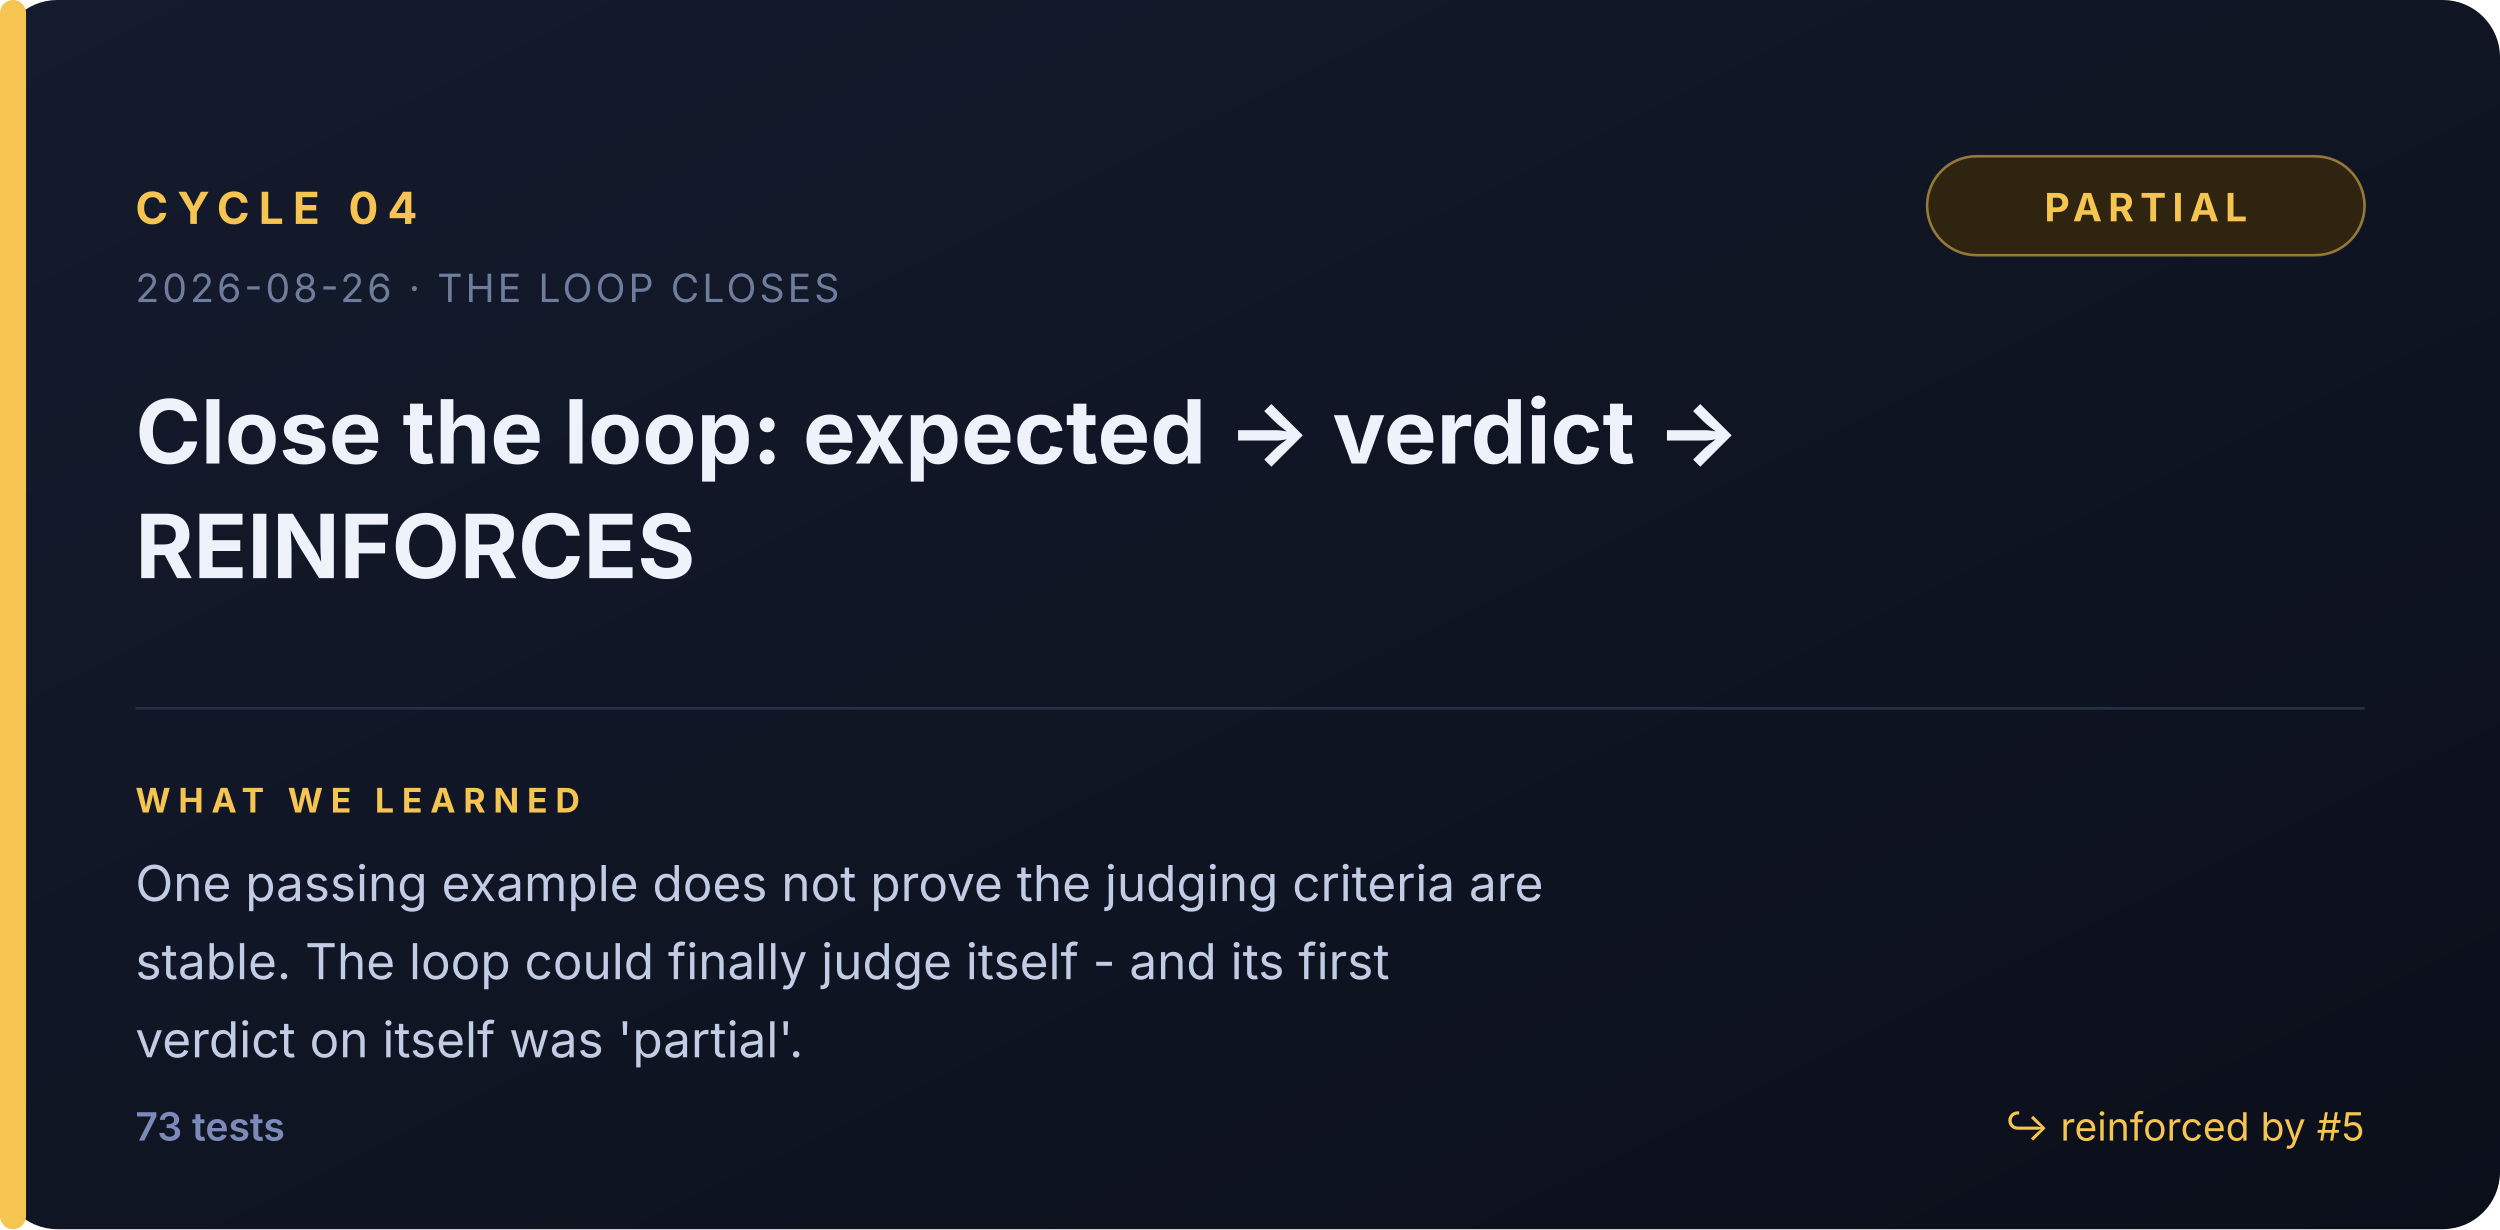
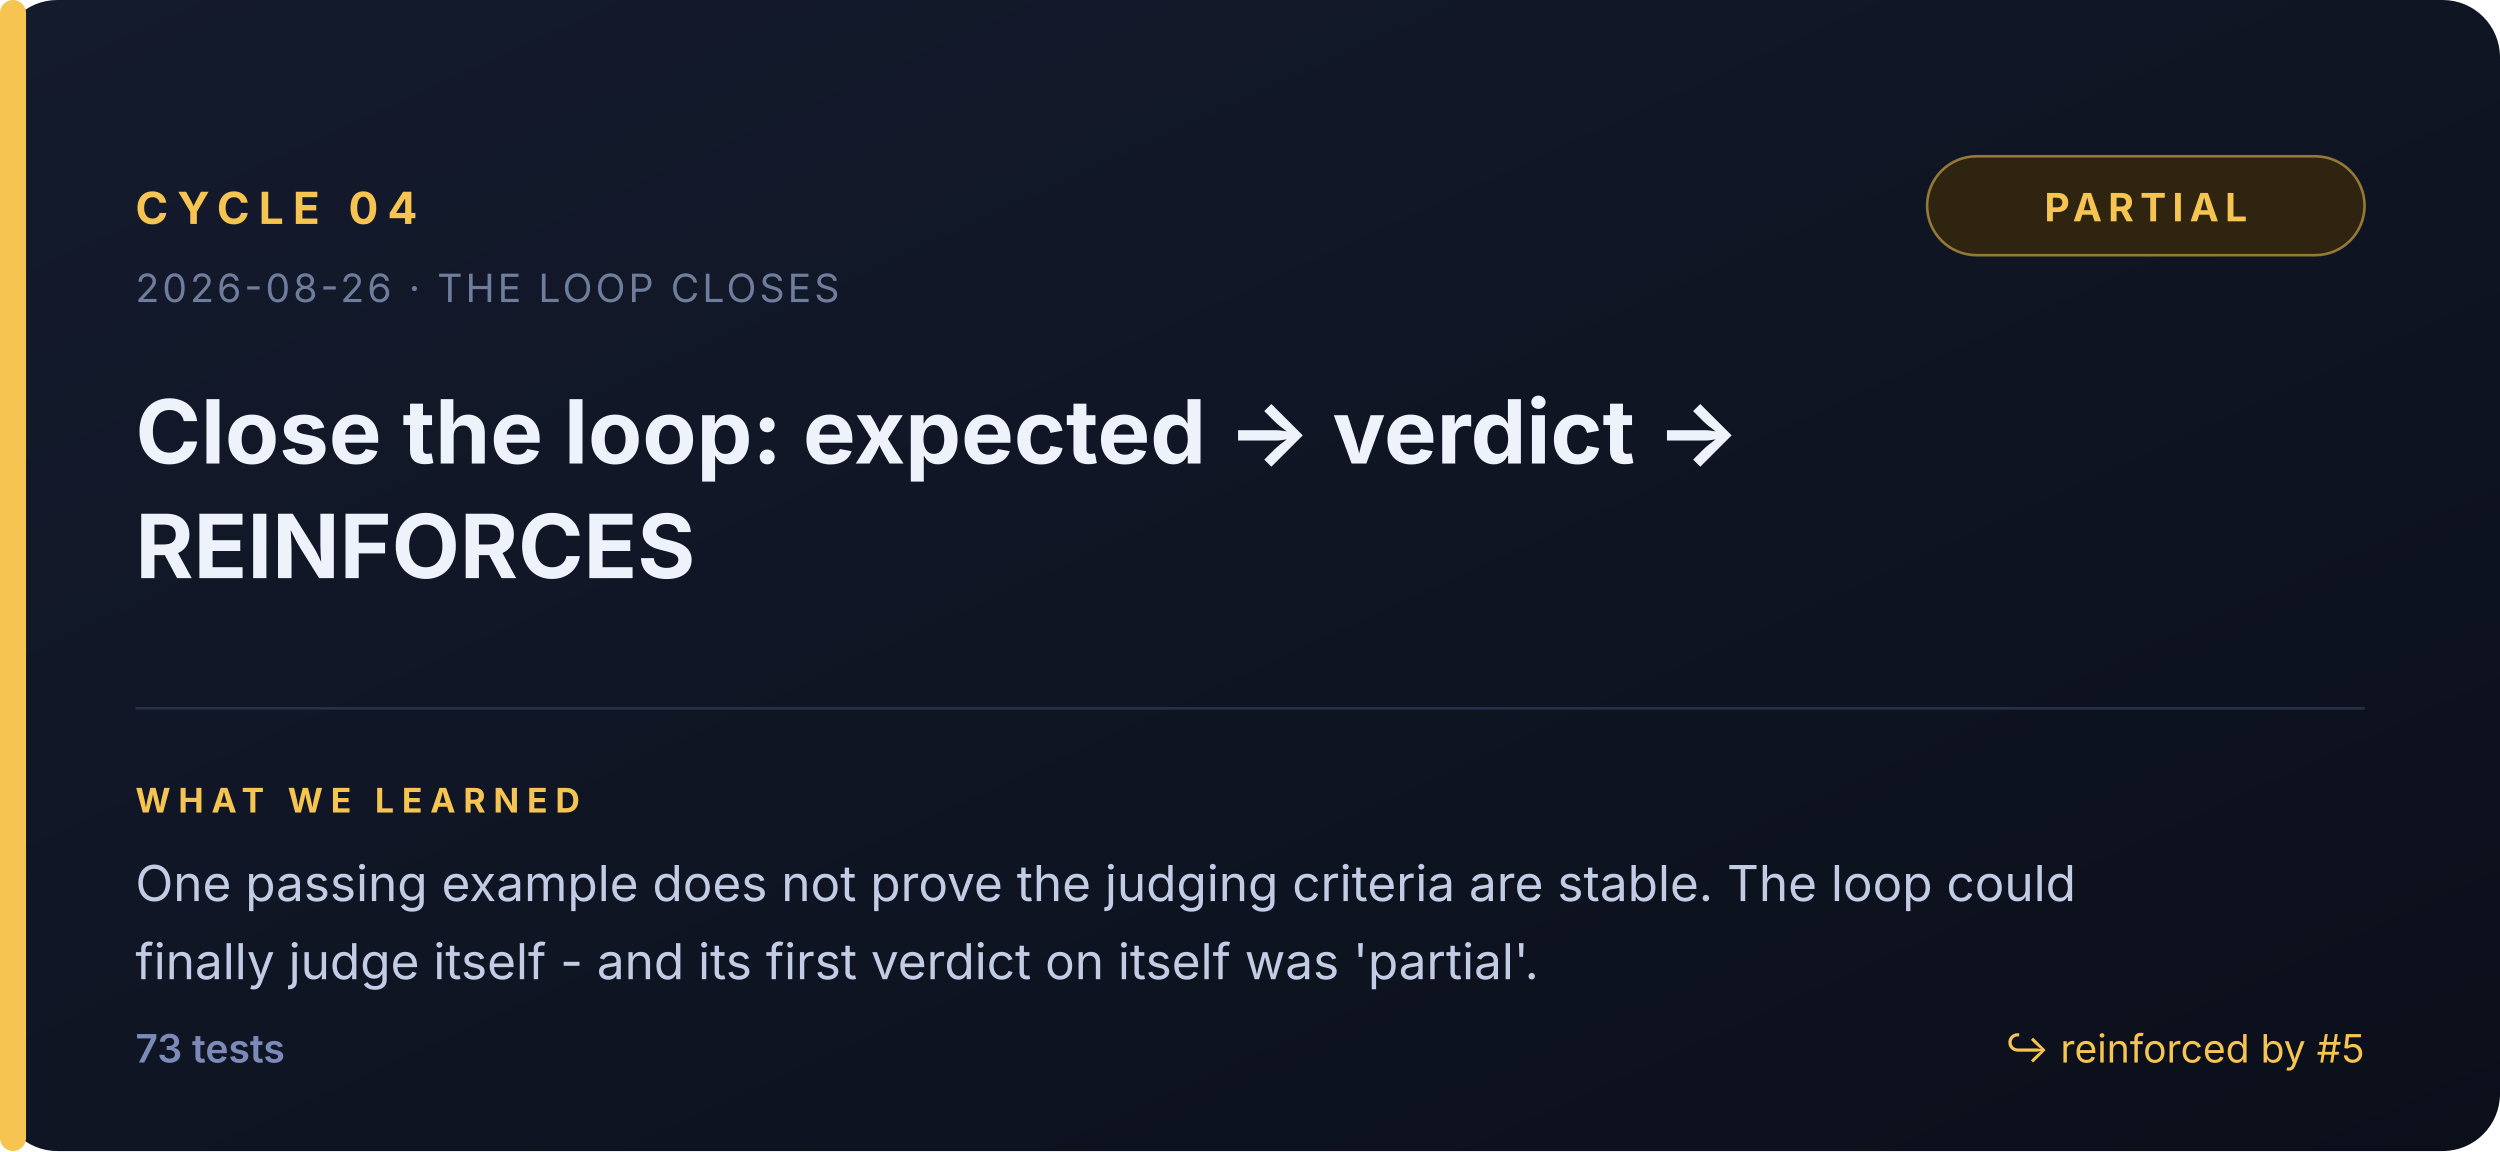
- <svg xmlns="http://www.w3.org/2000/svg" viewBox="0 0 960 472" width="960" height="472" font-family="Inter, Segoe UI, Helvetica, Arial, sans-serif" role="img" aria-label="PDSA cycle 4: Close the loop: expected -&gt; verdict -&gt; REINFORCES">
+ <svg xmlns="http://www.w3.org/2000/svg" viewBox="0 0 960 442" width="960" height="442" font-family="Inter, Segoe UI, Helvetica, Arial, sans-serif" role="img" aria-label="PDSA cycle 4: Close the loop: expected -&gt; verdict -&gt; REINFORCES">
  <defs>
    <linearGradient id="bg" x1="0" y1="0" x2="1" y2="1">
      <stop offset="0%" stop-color="#141b2d" />
      <stop offset="100%" stop-color="#0b0f1a" />
    </linearGradient>
  </defs>
-   <rect width="960" height="472" rx="22" fill="url(#bg)" />
-   <rect width="10" height="472" rx="5" fill="#f5c451" />
+   <rect width="960" height="442" rx="22" fill="url(#bg)" />
+   <rect width="10" height="442" rx="5" fill="#f5c451" />
  <text x="52" y="86" fill="#f5c451" font-size="17" font-weight="700" letter-spacing="3.5">CYCLE 04</text>
  <text x="52" y="116" fill="#6f7d9c" font-size="15" letter-spacing="1.2">2026-08-26 · THE LOOP CLOSES</text>
  <rect x="740" y="60" width="168" height="38" rx="19" fill="#2e2410" stroke="#f5c451" stroke-opacity="0.55" />
  <text x="824" y="85" fill="#f5c451" font-size="15" font-weight="700" letter-spacing="2.4" text-anchor="middle">PARTIAL</text>
  <text x="52" y="178" fill="#eef2fb" font-size="34" font-weight="700">Close the loop: expected -&gt; verdict -&gt;</text>
  <text x="52" y="222" fill="#eef2fb" font-size="34" font-weight="700">REINFORCES</text>
  <line x1="52" y1="272" x2="908" y2="272" stroke="#26304a" stroke-width="1" />
  <text x="52" y="312" fill="#f5c451" font-size="13" font-weight="700" letter-spacing="3">WHAT WE LEARNED</text>
-   <text x="52" y="346" fill="#c2ccE4" font-size="19">One passing example does not prove the judging criteria are</text>
-   <text x="52" y="376" fill="#c2ccE4" font-size="19">stable. The loop could finally judge itself - and its first</text>
-   <text x="52" y="406" fill="#c2ccE4" font-size="19">verdict on itself was 'partial'.</text>
-   <text x="52" y="438" fill="#7b8ab8" font-size="15" font-weight="600">73 tests</text>
-   <text x="908" y="438" fill="#f5c451" font-size="15" text-anchor="end">↪ reinforced by #5</text>
+   <text x="52" y="346" fill="#c2ccE4" font-size="19">One passing example does not prove the judging criteria are stable. The loop could</text>
+   <text x="52" y="376" fill="#c2ccE4" font-size="19">finally judge itself - and its first verdict on itself was 'partial'.</text>
+   <text x="52" y="408" fill="#7b8ab8" font-size="15" font-weight="600">73 tests</text>
+   <text x="908" y="408" fill="#f5c451" font-size="15" text-anchor="end">↪ reinforced by #5</text>
</svg>
